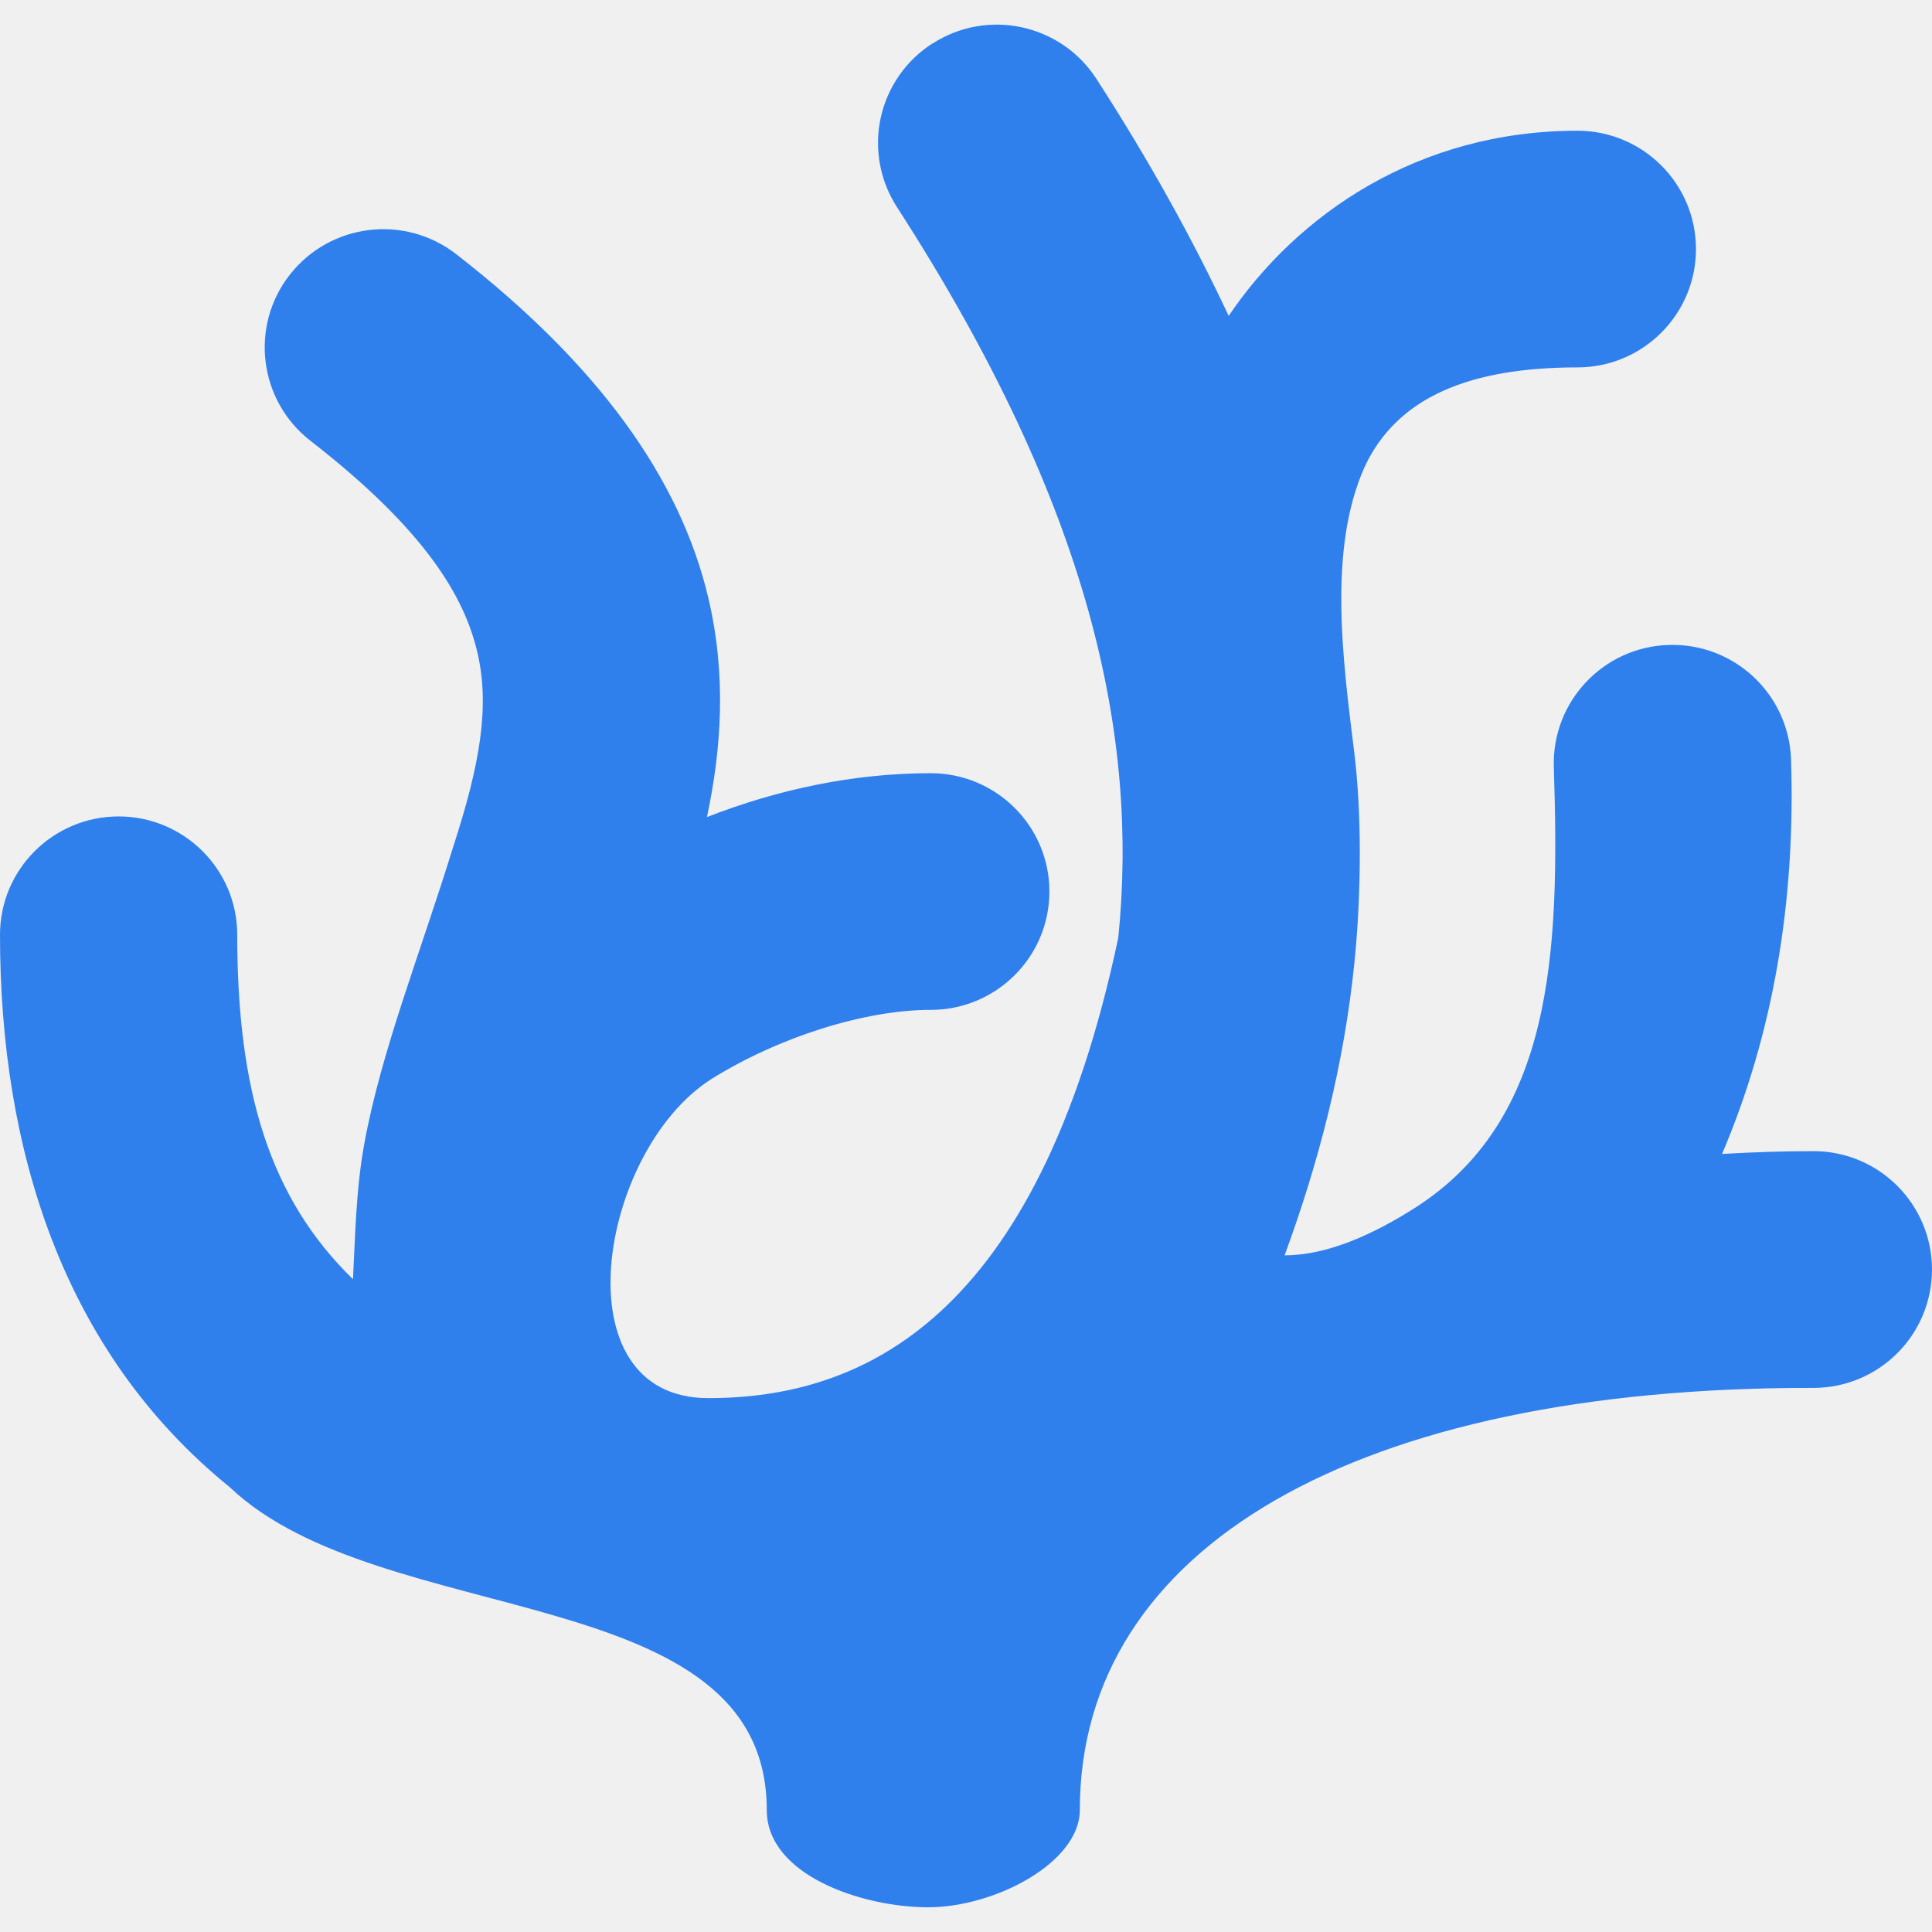
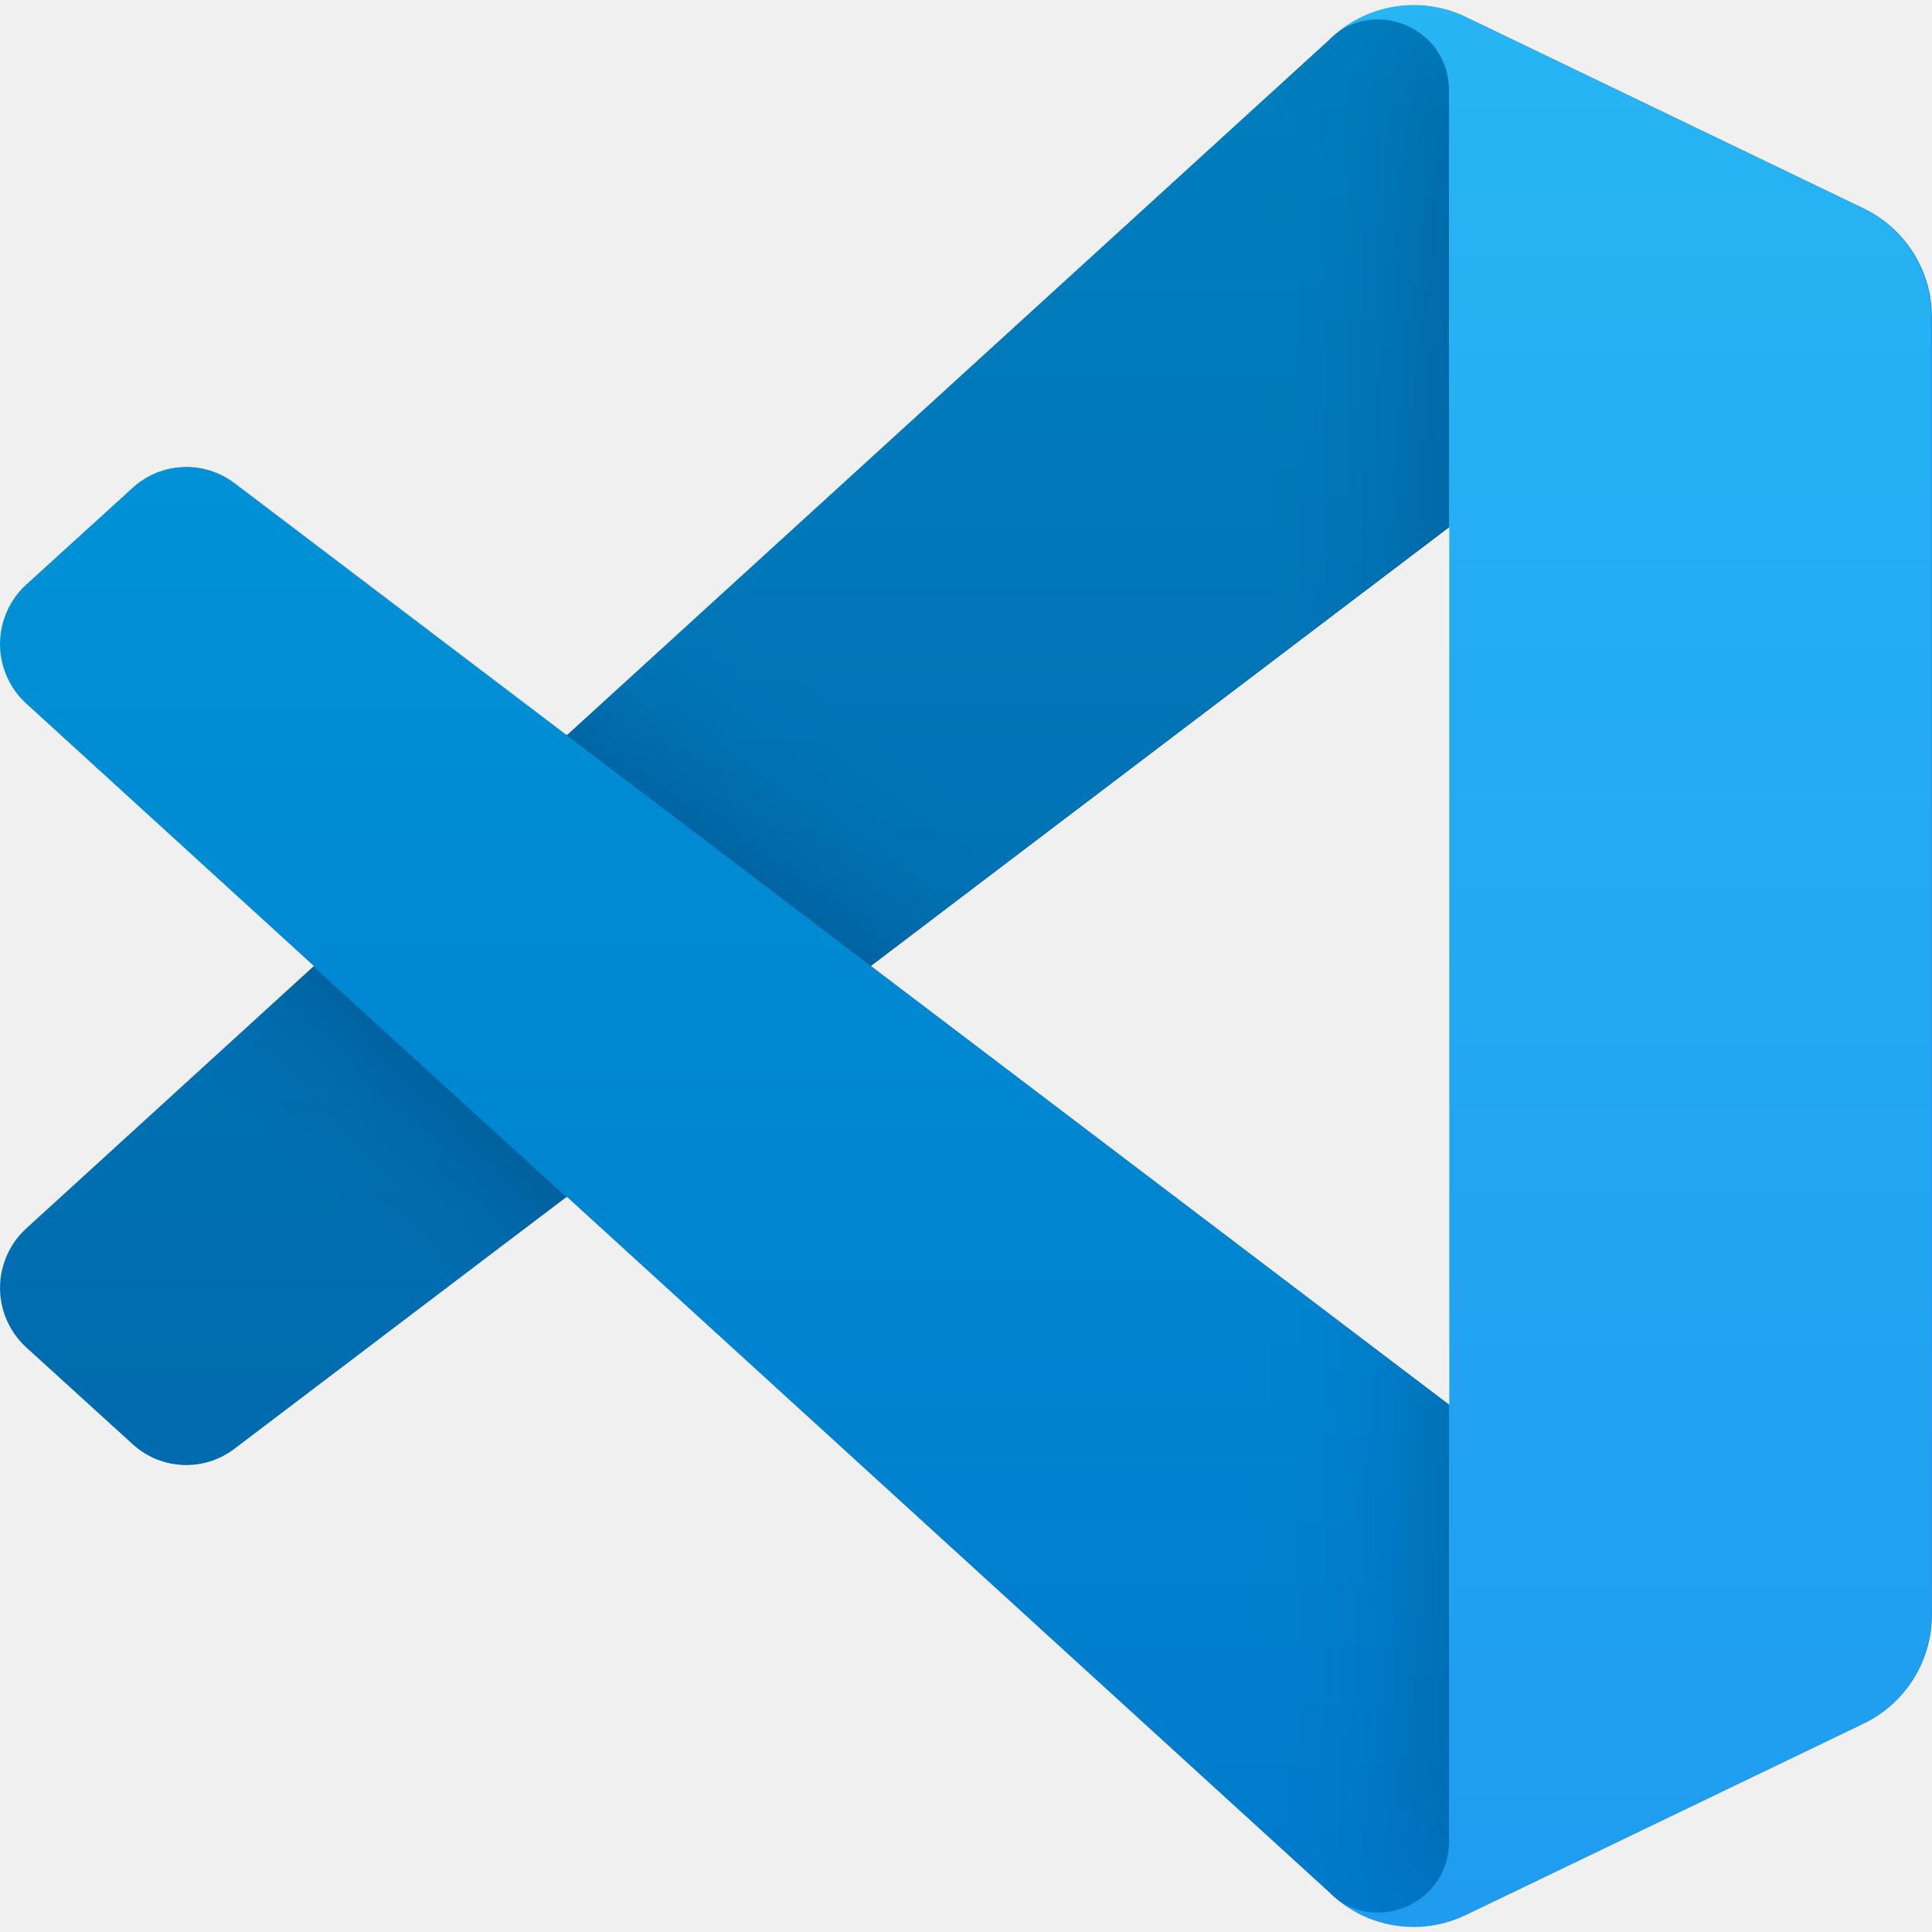
- <svg xmlns="http://www.w3.org/2000/svg" fill="#2F80ED" role="img" viewBox="0 0 24 24">
-   <path d="M11.583.54a1.467 1.467 0 0 0-.441 2.032c2.426 3.758 2.999 6.592 2.75 9.075-1.004 4.756-3.187 5.721-5.094 5.721-1.863 0-1.364-3.065.036-3.962.836-.522 1.906-.861 2.728-.861.814 0 1.474-.658 1.474-1.47 0-.812-.66-1.47-1.474-1.47-.96 0-1.901.202-2.78.545.18-.847.246-1.762.014-2.735-.352-1.477-1.367-2.889-3.128-4.257a1.476 1.476 0 0 0-2.069.256c-.5.64-.384 1.564.259 2.063 1.435 1.114 1.908 1.939 2.07 2.618.162.679.032 1.407-.293 2.408-.416 1.349-.9 2.553-1.11 3.708-.105.568-.114 1.187-.14 1.68-1.034-1.006-1.438-2.336-1.438-4.279 0-.811-.66-1.47-1.474-1.47-.814.001-1.473.659-1.473 1.47 0 2.654.776 5.179 2.855 6.863 1.883 1.793 6.67 1.13 6.67 4.01 0 .812 1.19 1.208 2.004 1.208.834 0 1.885-.558 1.885-1.208 0-3.267 3.443-5.253 9.11-5.244A1.472 1.472 0 0 0 24 15.773 1.472 1.472 0 0 0 22.53 14.3c-.388 0-.765.013-1.138.035.634-1.49.915-3.13.857-4.903a1.473 1.473 0 0 0-1.522-1.42 1.472 1.472 0 0 0-1.425 1.517c.076 2.32-.01 4.393-1.74 5.485-.49.31-1.062.58-1.604.58.42-1.145.738-2.353.869-3.655.083-.83.091-1.818-.003-2.585-.148-1.188-.325-2.535.126-3.55.405-.874 1.313-1.24 2.645-1.24.814 0 1.473-.659 1.473-1.47 0-.811-.659-1.47-1.473-1.47-1.98 0-3.481 1.042-4.332 2.3-.445-.95-.987-1.929-1.642-2.943a1.474 1.474 0 0 0-2.037-.44z" />
+ <svg xmlns="http://www.w3.org/2000/svg" fill="none" viewBox="0 0 100 100">
+   <mask id="a" width="100" height="100" x="0" y="0" mask-type="alpha" maskUnits="userSpaceOnUse">
+     <path fill="#fff" fill-rule="evenodd" d="M70.912 99.317a6.22 6.22 0 0 0 4.96-.19l20.589-9.907A6.25 6.25 0 0 0 100 83.587V16.413a6.25 6.25 0 0 0-3.54-5.632L75.874.874a6.23 6.23 0 0 0-7.104 1.21L29.355 38.04 12.187 25.01a4.16 4.16 0 0 0-5.318.236l-5.506 5.009a4.17 4.17 0 0 0-.004 6.162L16.247 50 1.36 63.583a4.17 4.17 0 0 0 .004 6.162l5.506 5.01a4.16 4.16 0 0 0 5.318.236l17.168-13.032L68.77 97.917a6.2 6.2 0 0 0 2.143 1.4M75.015 27.3 45.11 50l29.906 22.701z" clip-rule="evenodd" />
+   </mask>
+   <g mask="url(#a)">
+     <path fill="#0065A9" d="M96.461 10.796 75.857.876a6.23 6.23 0 0 0-7.107 1.207l-67.451 61.5a4.167 4.167 0 0 0 .004 6.162l5.51 5.009a4.17 4.17 0 0 0 5.32.236l81.228-61.62c2.725-2.067 6.639-.124 6.639 3.297v-.24a6.25 6.25 0 0 0-3.539-5.63" />
+     <g filter="url(#b)">
+       <path fill="#007ACC" d="m96.461 89.204-20.604 9.92a6.23 6.23 0 0 1-7.107-1.207l-67.451-61.5a4.167 4.167 0 0 1 .004-6.162l5.51-5.009a4.17 4.17 0 0 1 5.32-.236l81.228 61.62c2.725 2.067 6.639.124 6.639-3.297v.24a6.25 6.25 0 0 1-3.539 5.63" />
+     </g>
+     <g filter="url(#c)">
+       <path fill="#1F9CF0" d="M75.858 99.126a6.23 6.23 0 0 1-7.108-1.21c2.306 2.307 6.25.674 6.25-2.588V4.672c0-3.262-3.944-4.895-6.25-2.589a6.23 6.23 0 0 1 7.108-1.21l20.6 9.908A6.25 6.25 0 0 1 100 16.413v67.174a6.25 6.25 0 0 1-3.541 5.633z" />
+     </g>
+     <path fill="url(#d)" fill-rule="evenodd" d="M70.851 99.317a6.22 6.22 0 0 0 4.96-.19L96.4 89.22a6.25 6.25 0 0 0 3.54-5.633V16.413a6.25 6.25 0 0 0-3.54-5.632L75.812.874a6.23 6.23 0 0 0-7.104 1.21L29.294 38.04 12.126 25.01a4.16 4.16 0 0 0-5.317.236l-5.507 5.009a4.17 4.17 0 0 0-.004 6.162L16.186 50 1.298 63.583a4.17 4.17 0 0 0 .004 6.162l5.507 5.009a4.16 4.16 0 0 0 5.317.236l17.168-13.03 39.414 35.958a6.2 6.2 0 0 0 2.143 1.4M74.954 27.3 45.048 50l29.906 22.701z" clip-rule="evenodd" opacity=".25" style="mix-blend-mode:overlay" />
+   </g>
+   <defs>
+     <filter id="b" width="116.727" height="92.246" x="-8.394" y="15.829" color-interpolation-filters="sRGB" filterUnits="userSpaceOnUse">
+       <feFlood flood-opacity="0" result="BackgroundImageFix" />
+       <feColorMatrix in="SourceAlpha" values="0 0 0 0 0 0 0 0 0 0 0 0 0 0 0 0 0 0 127 0" />
+       <feOffset />
+       <feGaussianBlur stdDeviation="4.167" />
+       <feColorMatrix values="0 0 0 0 0 0 0 0 0 0 0 0 0 0 0 0 0 0 0.25 0" />
+       <feBlend in2="BackgroundImageFix" mode="overlay" result="effect1_dropShadow" />
+       <feBlend in="SourceGraphic" in2="effect1_dropShadow" result="shape" />
+     </filter>
+     <filter id="c" width="47.917" height="116.151" x="60.417" y="-8.076" color-interpolation-filters="sRGB" filterUnits="userSpaceOnUse">
+       <feFlood flood-opacity="0" result="BackgroundImageFix" />
+       <feColorMatrix in="SourceAlpha" values="0 0 0 0 0 0 0 0 0 0 0 0 0 0 0 0 0 0 127 0" />
+       <feOffset />
+       <feGaussianBlur stdDeviation="4.167" />
+       <feColorMatrix values="0 0 0 0 0 0 0 0 0 0 0 0 0 0 0 0 0 0 0.25 0" />
+       <feBlend in2="BackgroundImageFix" mode="overlay" result="effect1_dropShadow" />
+       <feBlend in="SourceGraphic" in2="effect1_dropShadow" result="shape" />
+     </filter>
+     <linearGradient id="d" x1="49.939" x2="49.939" y1=".258" y2="99.742" gradientUnits="userSpaceOnUse">
+       <stop stop-color="#fff" />
+       <stop offset="1" stop-color="#fff" stop-opacity="0" />
+     </linearGradient>
+   </defs>
</svg>
